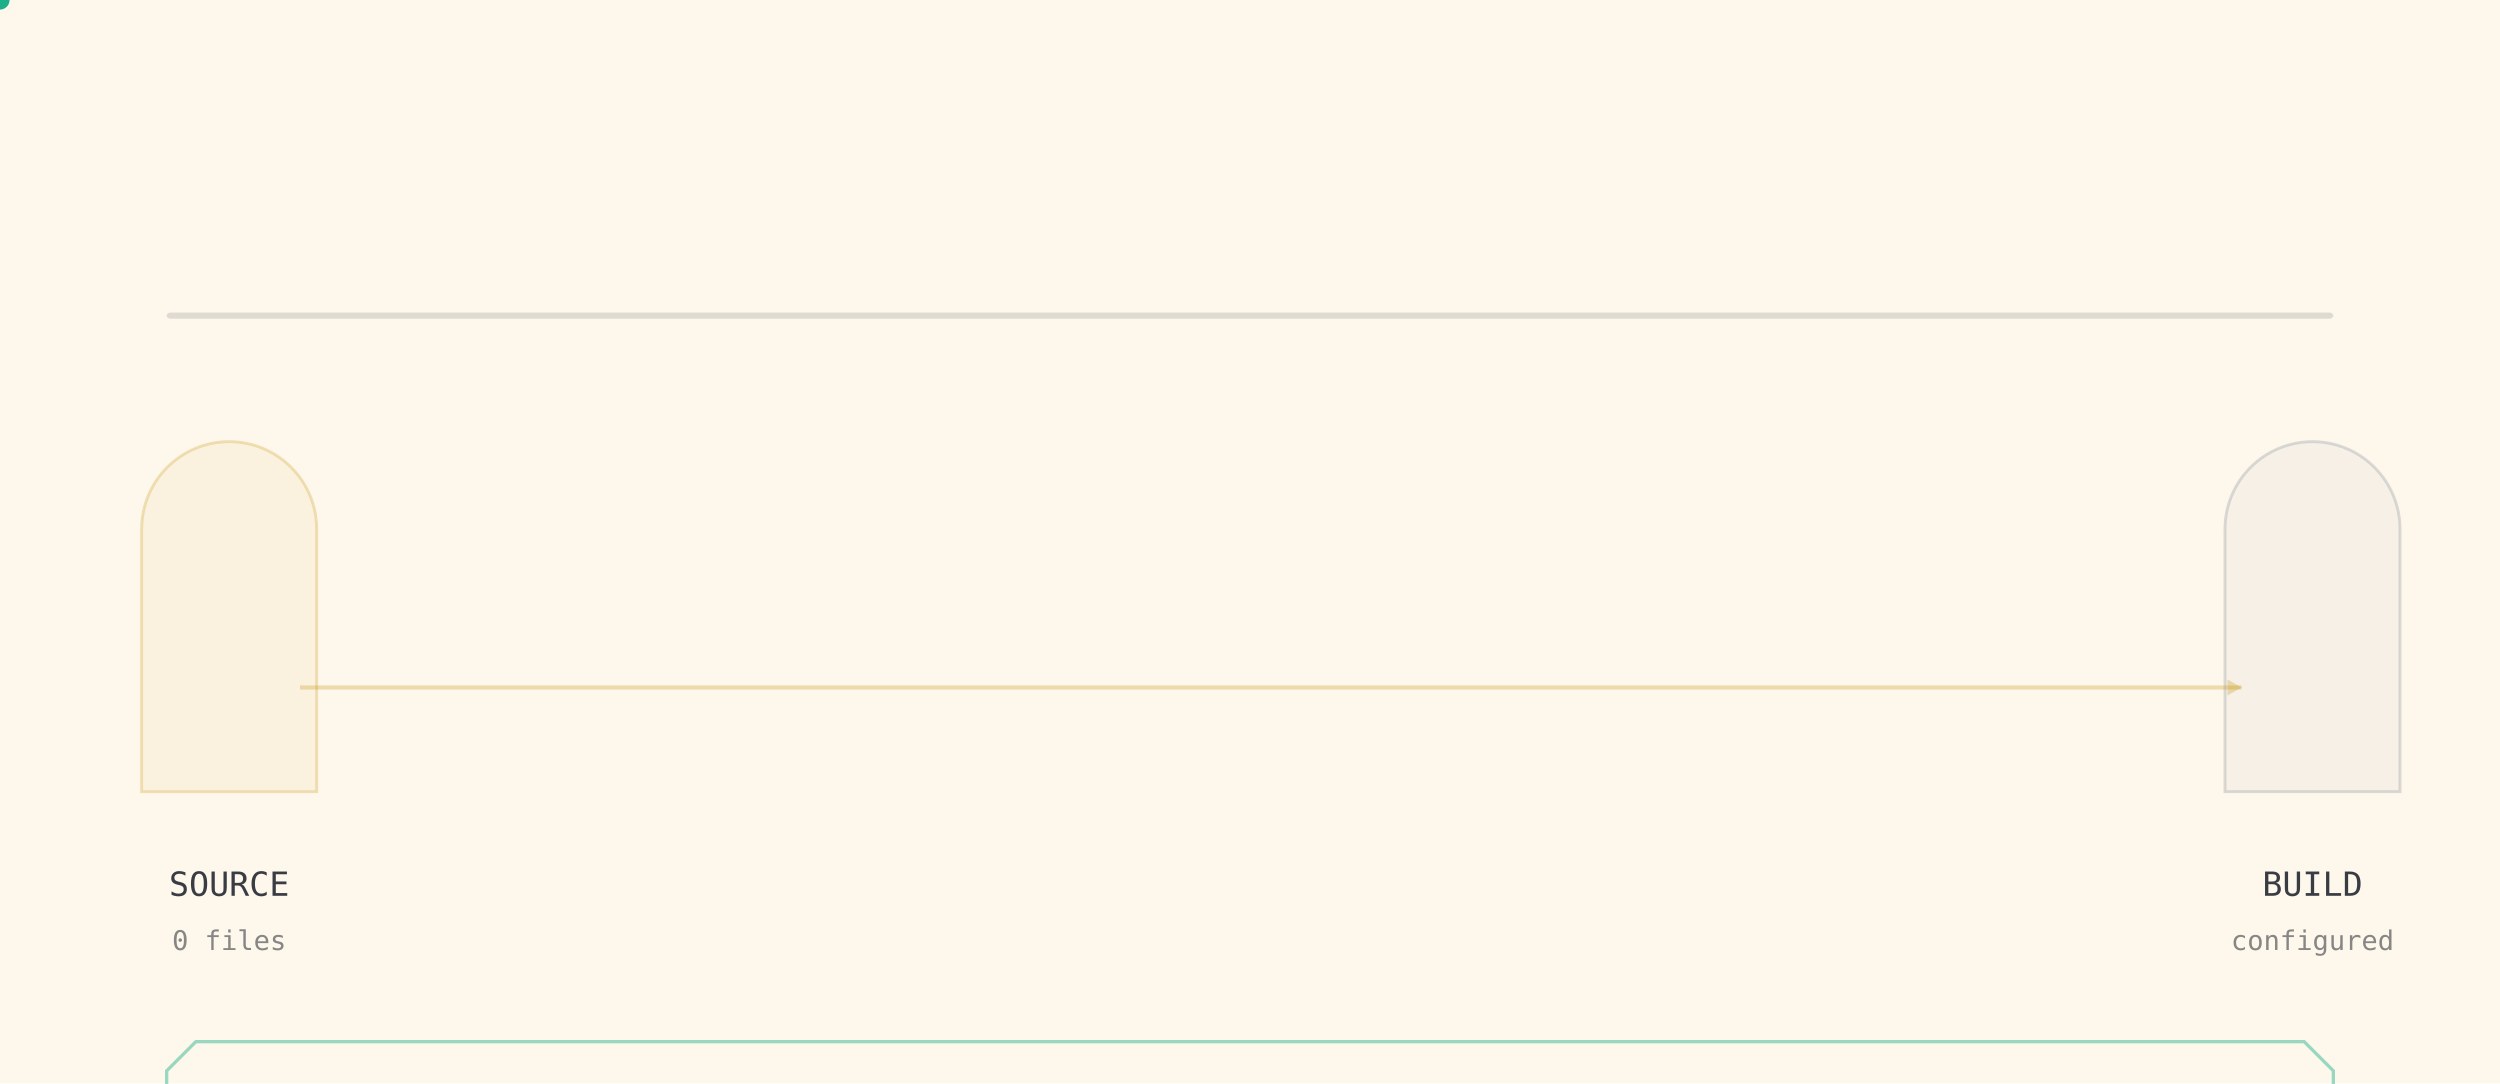
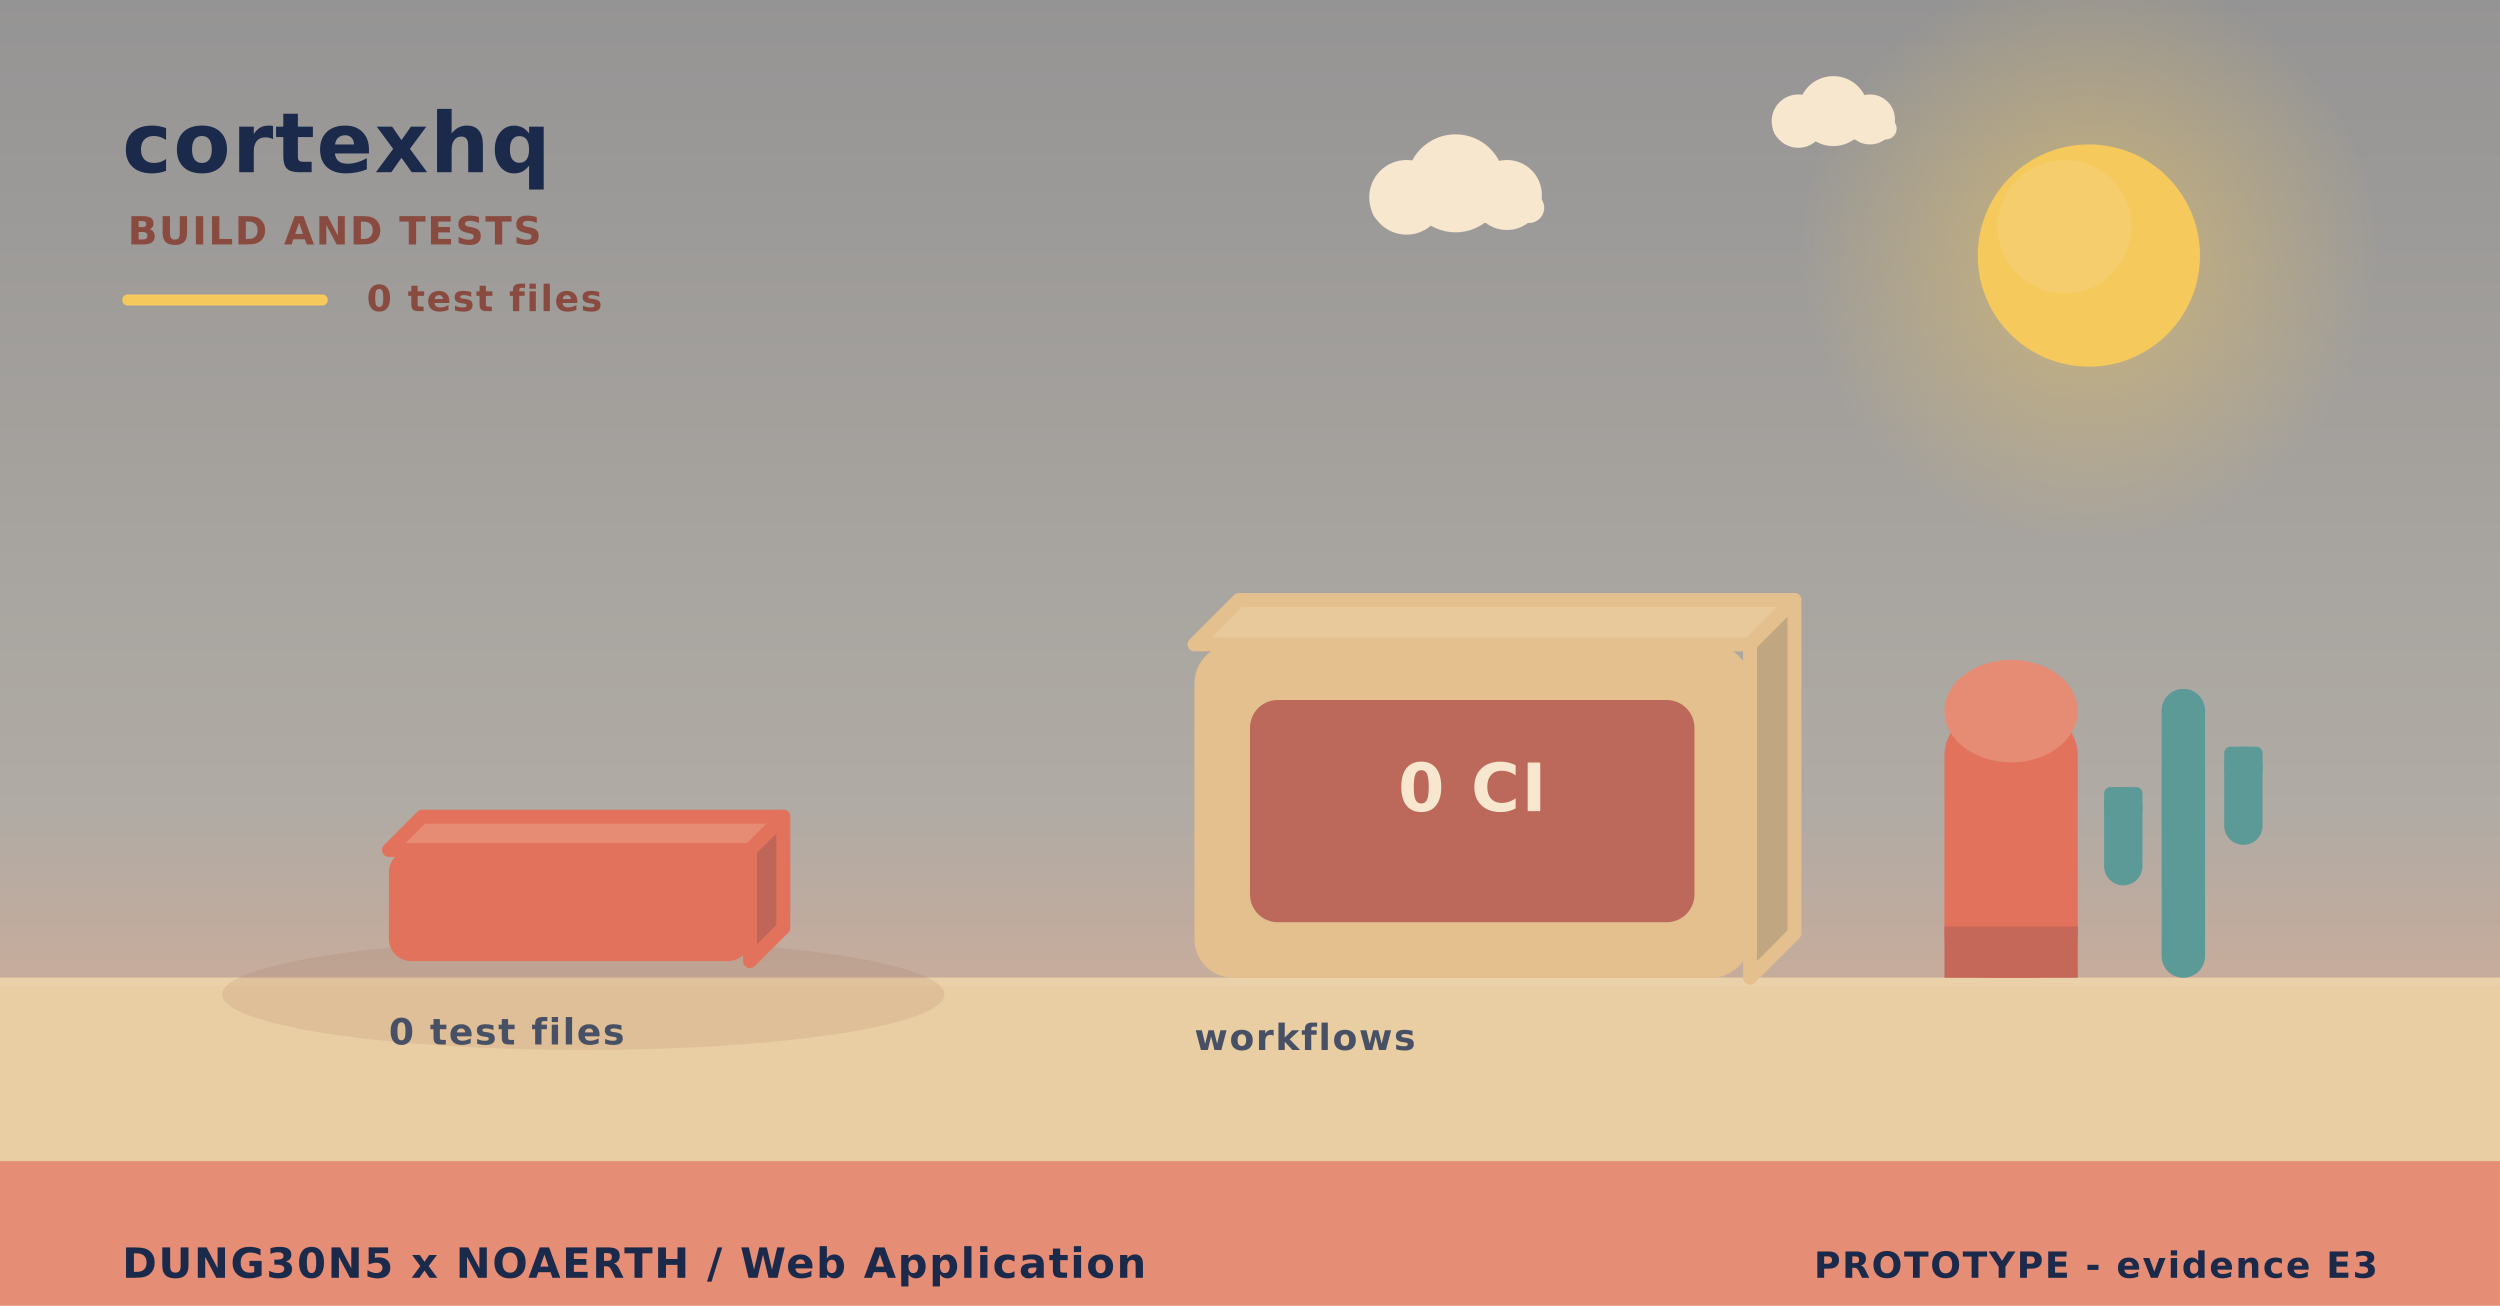
- <svg xmlns="http://www.w3.org/2000/svg" viewBox="0 0 1200 520" width="1200" height="520" role="img" aria-label="cortexhq build evidence">
-   <rect width="1200" height="520" fill="#fef8ec" />
-   <defs>
-     <linearGradient id="gb" x1="0" y1="0" x2="1" y2="1">
-       <stop offset="0%" stop-color="#c78f02" />
-       <stop offset="100%" stop-color="#6e7788" />
-     </linearGradient>
-   </defs>
-   <rect x="80.00" y="150.00" width="1040.00" height="3.00" rx="2.00" fill="rgba(37,40,49,0.140)" opacity="1.00" />
-   <path d="M68.00,380.00 L68.00,254.00 A42.00,42.00 0 0 1 152.00,254.00 L152.00,380.00 Z" fill="rgba(199,143,2,0.100)" opacity="0.55" stroke="rgba(199,143,2,0.450)" stroke-width="1.4" />
-   <polygon points="-192.26,189.00 -136.83,221.00 -136.83,157.00 -192.26,125.00" fill="#036148" opacity="0.95" />
-   <polygon points="-247.68,221.00 -192.26,253.00 -192.26,189.00 -247.68,157.00" fill="#565d6a" opacity="0.95" />
-   <polygon points="-192.26,125.00 -136.83,157.00 -192.26,189.00 -247.68,157.00" fill="#c78f02" opacity="0.95" />
-   <text x="110" y="430" font-family="ui-monospace,Menlo,monospace" font-size="16" fill="rgba(37,40,49,0.900)" text-anchor="middle">SOURCE</text>
-   <text x="110" y="456" font-family="ui-monospace,Menlo,monospace" font-size="13" fill="rgba(37,40,49,0.550)" text-anchor="middle">0 files</text>
-   <path d="M1068.00,380.00 L1068.00,254.00 A42.00,42.00 0 0 1 1152.00,254.00 L1152.00,380.00 Z" fill="rgba(110,119,136,0.100)" opacity="0.55" stroke="rgba(110,119,136,0.450)" stroke-width="1.4" />
-   <polygon points="673.77,689.00 729.19,721.00 729.19,657.00 673.77,625.00" fill="#036148" opacity="0.95" />
-   <polygon points="618.34,721.00 673.77,753.00 673.77,689.00 618.34,657.00" fill="#565d6a" opacity="0.95" />
-   <polygon points="673.77,625.00 729.19,657.00 673.77,689.00 618.34,657.00" fill="#6e7788" opacity="0.95" />
-   <text x="1110" y="430" font-family="ui-monospace,Menlo,monospace" font-size="16" fill="rgba(37,40,49,0.900)" text-anchor="middle">BUILD</text>
-   <text x="1110" y="456" font-family="ui-monospace,Menlo,monospace" font-size="13" fill="rgba(37,40,49,0.550)" text-anchor="middle">configured</text>
-   <line x1="144.00" y1="330.00" x2="1076.00" y2="330.00" stroke="rgba(199,143,2,0.500)" stroke-width="2.00" opacity="0.55" />
-   <polygon points="1076.00,330.00 1069.20,326.20 1069.20,333.80" fill="rgba(199,143,2,0.500)" opacity="0.55" />
-   <g opacity="0.9">
-     <circle cx="0.00" cy="0.00" r="4.60" fill="#05a77d" opacity="1.00" />
-     <animateTransform attributeName="transform" type="translate" values="144.00,330.00 1076.00,330.00" dur="6.0s" begin="0.0s" repeatCount="indefinite" />
-     <animateTransform attributeName="transform" type="translate" values="1076.00,330.00 144.00,330.00" dur="6.0s" begin="3.0s" repeatCount="indefinite" />
+ <svg xmlns="http://www.w3.org/2000/svg" width="900" height="470" viewBox="0 0 900 470" role="img" aria-label="cortexhq - how it is verified">
+   <linearGradient id="skyb" x1="0" y1="0" x2="0" y2="1">
+     <stop offset="0" stop-color="#959494" />
+     <stop offset="0.62" stop-color="#b0aba4" />
+     <stop offset="1" stop-color="#f3ad8a" />
+   </linearGradient>
+   <rect width="900" height="470" fill="url(#skyb)" />
+   <radialGradient id="sunb">
+     <stop offset="0.35" stop-color="#f5c95c" stop-opacity="0.34" />
+     <stop offset="1" stop-color="#f5c95c" stop-opacity="0" />
+   </radialGradient>
+   <circle cx="752" cy="92" r="104" fill="url(#sunb)" />
+   <circle cx="752" cy="92" r="40" fill="#f5c95c" />
+   <circle cx="743.2" cy="81.6" r="24" fill="#f5d27e" opacity="0.5" />
+   <g>
+     <circle cx="524" cy="66" r="17.64" fill="#f6e7ce" />
+     <circle cx="506.36" cy="71.04" r="13.44" fill="#f6e7ce" />
+     <circle cx="542.48" cy="70.2" r="12.6" fill="#f6e7ce" />
+     <rect x="493.76" y="69.36" width="62.16" height="10.92" rx="5.46" fill="#f6e7ce" />
+     <animateTransform attributeName="transform" type="translate" values="0 0;24 0;0 0" dur="36s" begin="0s" repeatCount="indefinite" />
  </g>
-   <path d="M94.00,500.00 H1106.00 L1120.00,514.00 V546.00 L1106.00,560.00 H94.00 L80.00,546.00 V514.00 Z" fill="none" stroke="rgba(5,167,125,0.500)" stroke-width="1.60" opacity="0.80" />
-   <text x="600" y="536" font-family="ui-monospace,Menlo,monospace" font-size="16" fill="rgba(5,167,125,0.950)" text-anchor="middle">no test suite present in this repository — shown as measured, not implied</text>
+   <g>
+     <circle cx="660" cy="40" r="12.6" fill="#f6e7ce" />
+     <circle cx="647.4" cy="43.6" r="9.6" fill="#f6e7ce" />
+     <circle cx="673.2" cy="43" r="9" fill="#f6e7ce" />
+     <rect x="638.4" y="42.4" width="44.4" height="7.8" rx="3.9" fill="#f6e7ce" />
+     <animateTransform attributeName="transform" type="translate" values="0 0;-18 0;0 0" dur="46s" begin="3s" repeatCount="indefinite" />
+   </g>
+   <rect x="0" y="352" width="900" height="118" fill="#e9cda3" />
+   <rect x="0" y="352" width="900" height="3" fill="#ebd1a9" />
+   <text x="44" y="62" font-family="Verdana,DejaVu Sans,sans-serif" font-size="30" font-weight="700" letter-spacing="0.6" fill="#1b2a4a" text-anchor="start">cortexhq</text>
+   <text x="46" y="88" font-family="Verdana,DejaVu Sans,sans-serif" font-size="14" font-weight="700" letter-spacing="0.6" fill="#894b3f" text-anchor="start">BUILD AND TESTS</text>
+   <rect x="44" y="106" width="74" height="4" rx="2" fill="#f5c95c" />
+   <text x="132" y="112" font-family="Verdana,DejaVu Sans,sans-serif" font-size="13" font-weight="700" letter-spacing="0.6" fill="#894b3f" text-anchor="start">0 test files</text>
+   <ellipse cx="210" cy="358" rx="130" ry="20" fill="rgba(138,90,68,0.11)" />
+   <g>
+     <path d="M140,306 L270,306 L282,294 L152,294 Z" fill="#e68c74" stroke="#e2725b" stroke-width="5" stroke-linejoin="round" />
+     <path d="M270,306 L282,294 L282,334 L270,346 Z" fill="#c06658" stroke="#e2725b" stroke-width="5" stroke-linejoin="round" />
+     <rect x="140" y="306" width="130" height="40" rx="8" fill="#e2725b" />
+     <animateTransform attributeName="transform" type="translate" values="0 10;0 0" dur="0.8s" begin="0.5s" fill="freeze" />
+   </g>
+   <text x="140" y="376" font-family="Verdana,DejaVu Sans,sans-serif" font-size="13" font-weight="700" letter-spacing="0.6" fill="#475064" text-anchor="start">0 test files</text>
+   <path d="M430,232 L630,232 L646,216 L446,216 Z" fill="#e7c99b" stroke="#e3c08d" stroke-width="5" stroke-linejoin="round" />
+   <path d="M630,232 L646,216 L646,336 L630,352 Z" fill="#c1a682" stroke="#e3c08d" stroke-width="5" stroke-linejoin="round" />
+   <rect x="430" y="232" width="200" height="120" rx="14" fill="#e3c08d" />
+   <rect x="450" y="252" width="160" height="80" rx="10" fill="#ba6458" opacity="0.94" />
+   <text x="530" y="292" font-family="Verdana,DejaVu Sans,sans-serif" font-size="24" font-weight="700" letter-spacing="0.6" fill="#f6e7ce" text-anchor="middle">0 CI</text>
+   <text x="430" y="378" font-family="Verdana,DejaVu Sans,sans-serif" font-size="13" font-weight="700" letter-spacing="0.6" fill="#475064" text-anchor="start">workflows</text>
+   <rect x="700" y="256" width="48" height="96" rx="16" fill="#e2725b" />
+   <ellipse cx="724" cy="256" rx="24" ry="18.46" fill="#e68c74" />
+   <rect x="700" y="333.54" width="48" height="18.46" fill="#c66859" />
+   <rect x="778.18" y="248" width="15.64" height="104" rx="7.82" fill="#5b9a97" />
+   <rect x="757.48" y="283.36" width="13.8" height="35.36" rx="6.9" fill="#5b9a97" />
+   <rect x="757.48" y="283.36" width="13.8" height="10.4" rx="2.3" fill="#5b9a97" />
+   <rect x="800.72" y="268.8" width="13.8" height="35.36" rx="6.9" fill="#5b9a97" />
+   <rect x="800.72" y="268.8" width="13.8" height="10.4" rx="2.3" fill="#5b9a97" />
+   <rect x="0" y="418" width="900" height="52" rx="0" fill="#e68972" opacity="0.94" />
+   <text x="44" y="460" font-family="Verdana,DejaVu Sans,sans-serif" font-size="15" font-weight="700" letter-spacing="0.6" fill="#1b2a4a" text-anchor="start">DUNG30N5 x NOAERTH  /  Web Application</text>
+   <text x="856" y="460" font-family="Verdana,DejaVu Sans,sans-serif" font-size="13" font-weight="700" letter-spacing="0.6" fill="#1b2a4a" text-anchor="end">PROTOTYPE  -  evidence E3</text>
</svg>
